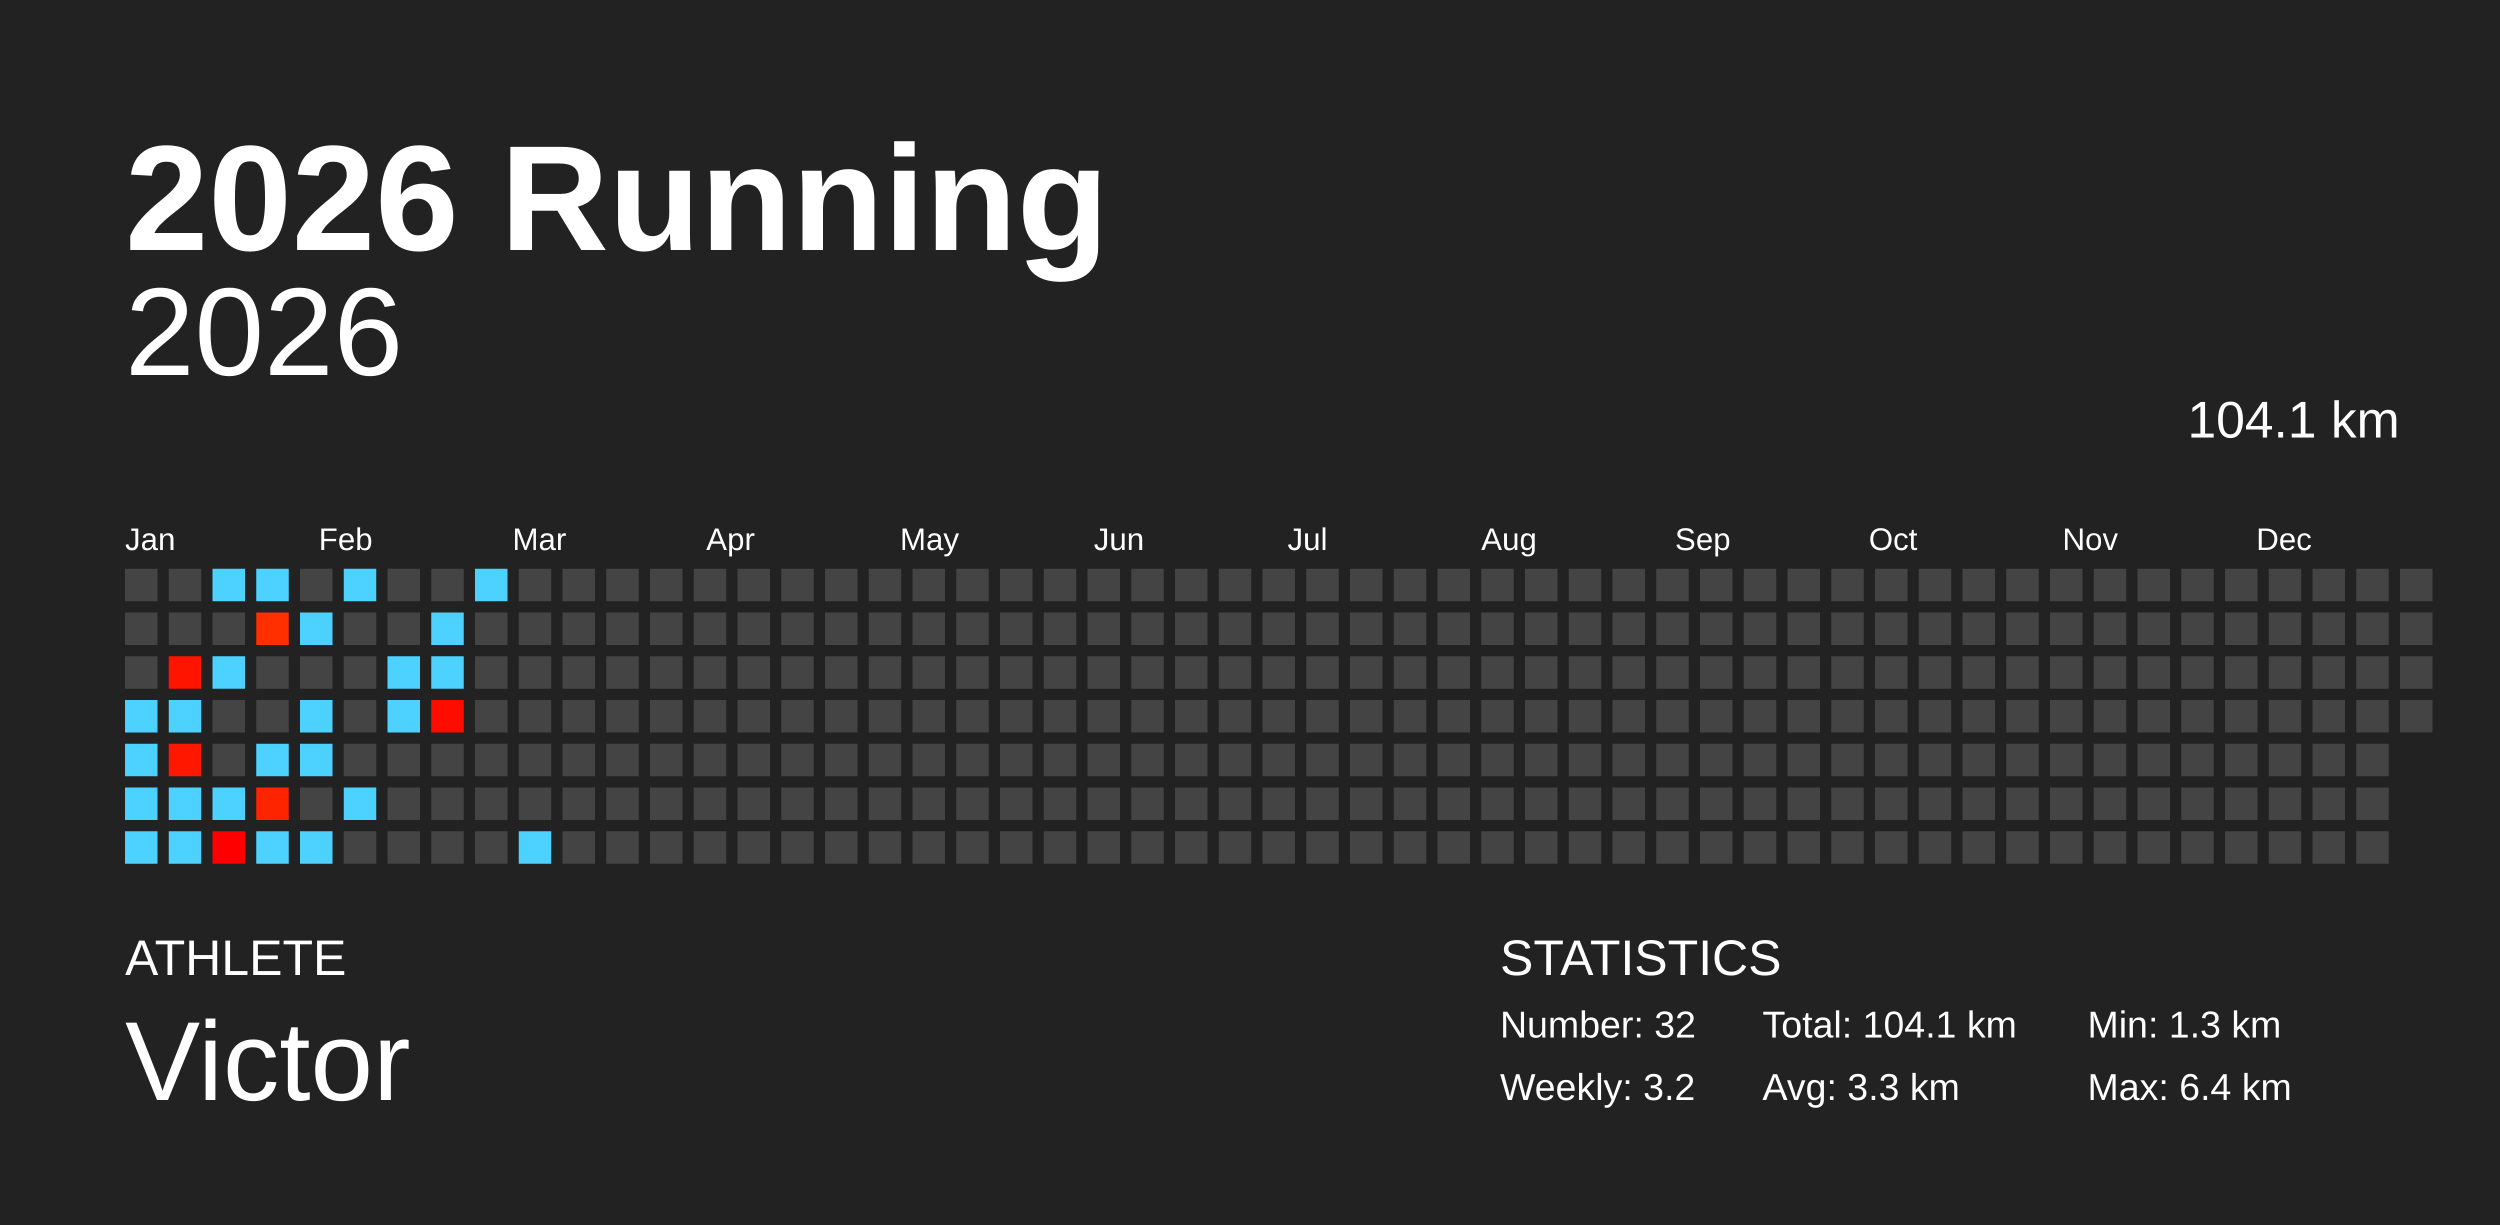
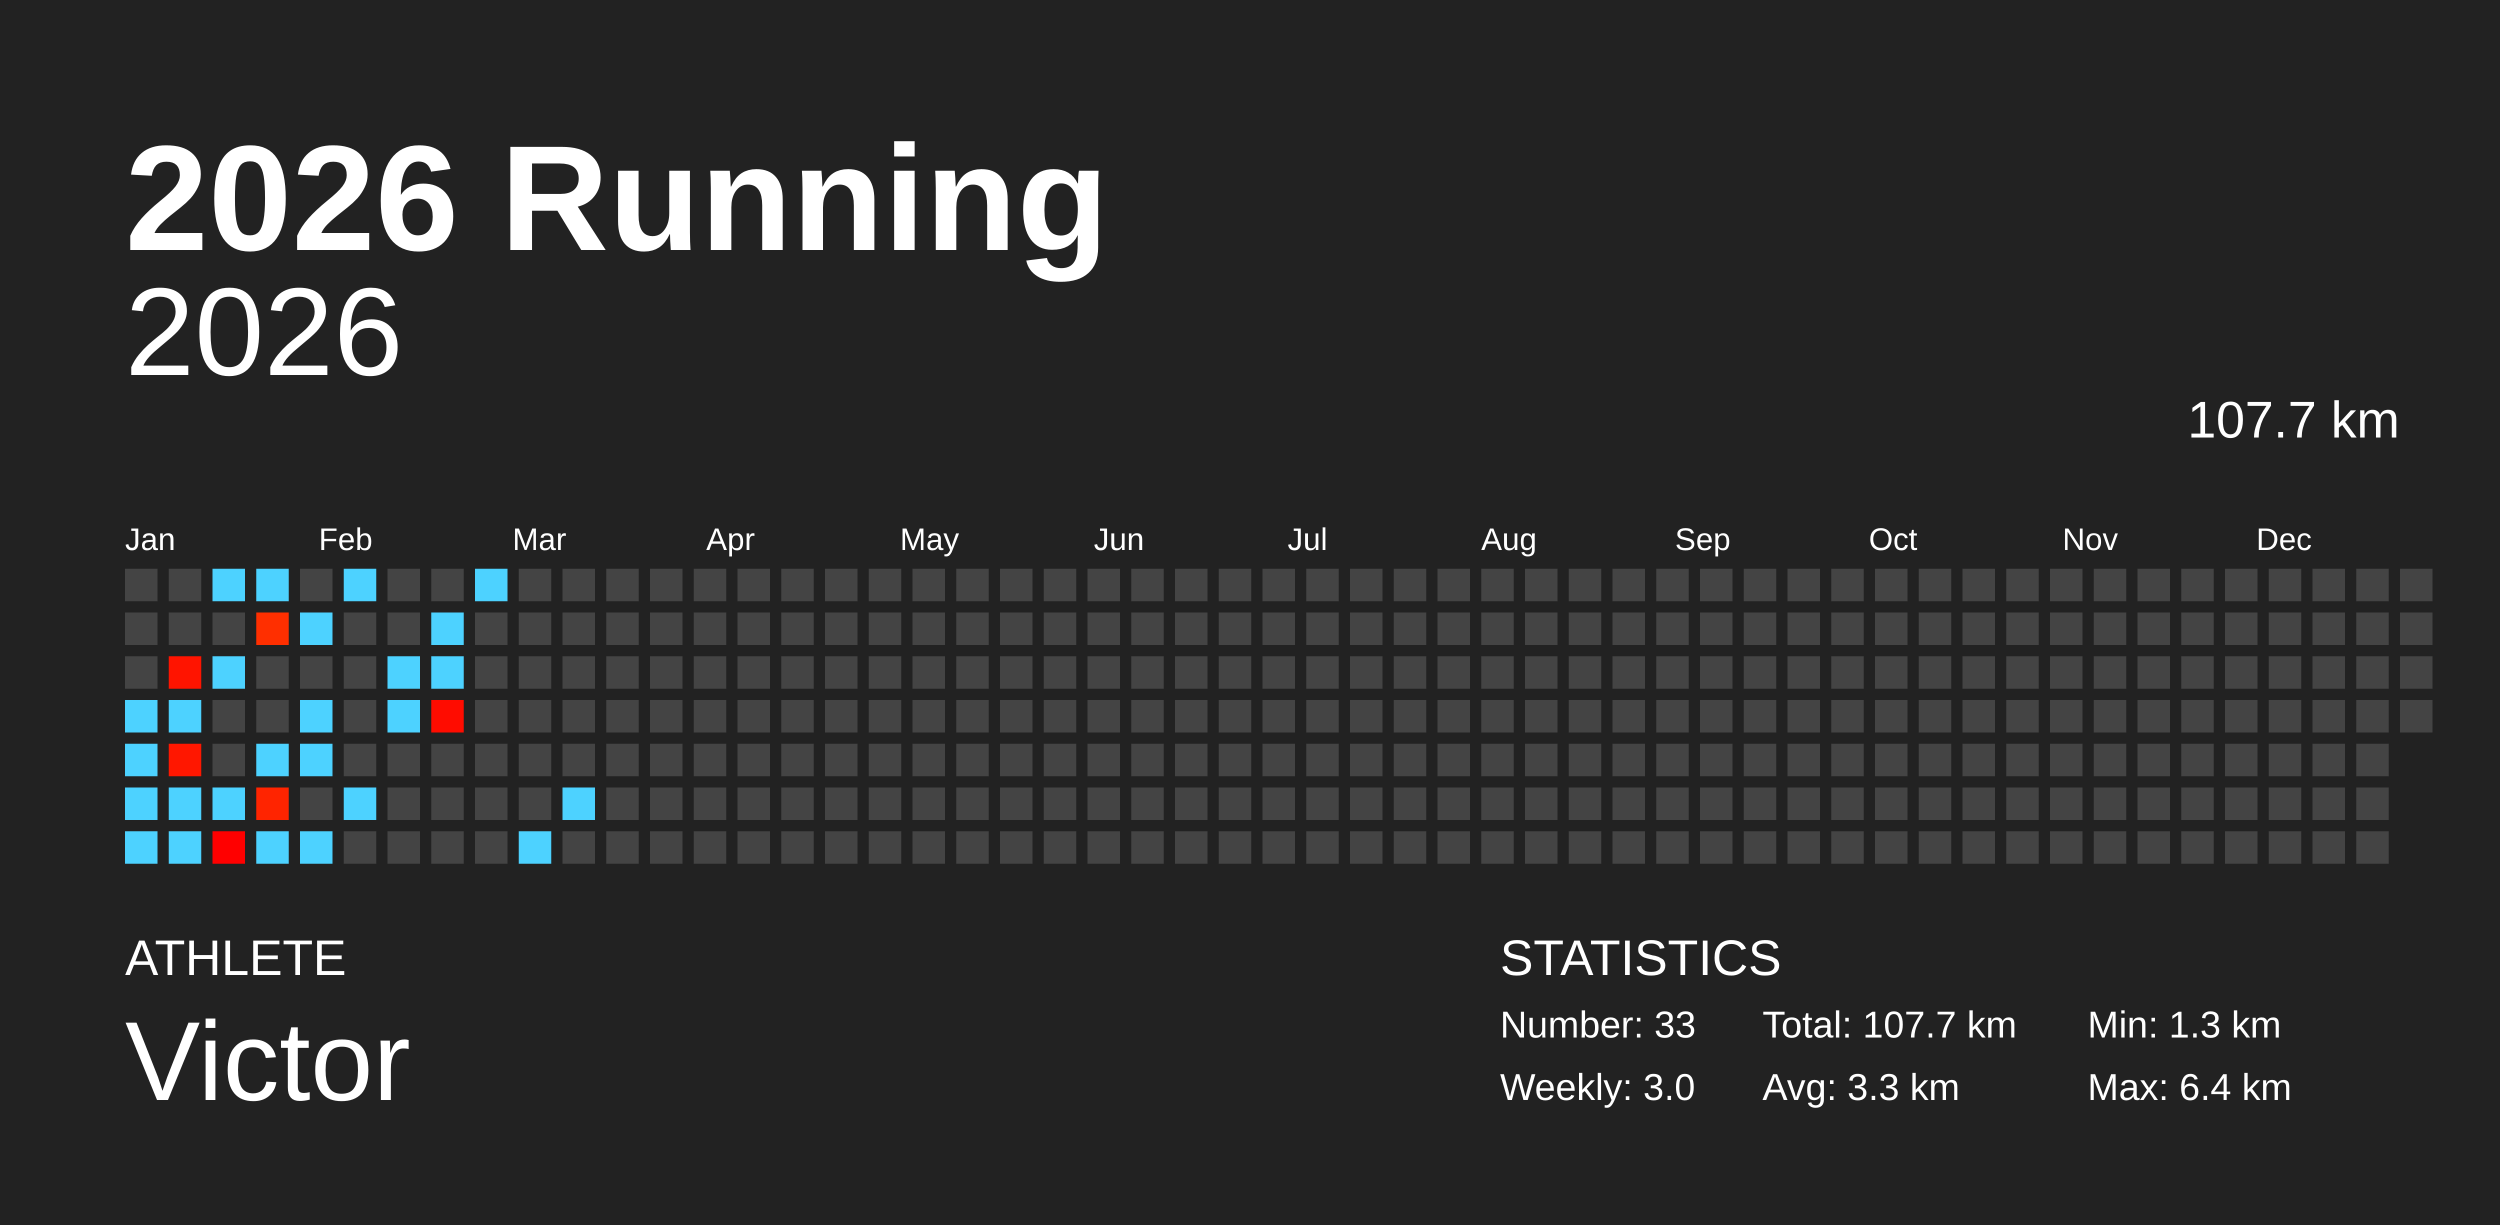
<svg xmlns="http://www.w3.org/2000/svg" baseProfile="full" height="98mm" version="1.1" viewBox="0,0,200,98" width="200mm">
  <defs />
  <rect fill="#222222" height="98" width="200" x="0" y="0" />
  <text fill="#FFFFFF" style="font-size:12px; font-family:Arial; font-weight:bold;" x="10" y="20">2026 Running</text>
  <text fill="#FFFFFF" style="font-size:4px; font-family:Arial" x="10" y="78">ATHLETE</text>
  <text fill="#FFFFFF" style="font-size:9px; font-family:Arial" x="10" y="88">Victor</text>
  <text fill="#FFFFFF" style="font-size:4px; font-family:Arial" x="120" y="78">STATISTICS</text>
-   <text fill="#FFFFFF" style="font-size:3px; font-family:Arial" x="120" y="83">Number: 32</text>
-   <text fill="#FFFFFF" style="font-size:3px; font-family:Arial" x="120" y="88">Weekly: 3.2</text>
-   <text fill="#FFFFFF" style="font-size:3px; font-family:Arial" x="141" y="83">Total: 104.1 km</text>
+   <text fill="#FFFFFF" style="font-size:3px; font-family:Arial" x="120" y="83">Number: 33</text>
+   <text fill="#FFFFFF" style="font-size:3px; font-family:Arial" x="120" y="88">Weekly: 3.0</text>
+   <text fill="#FFFFFF" style="font-size:3px; font-family:Arial" x="141" y="83">Total: 107.7 km</text>
  <text fill="#FFFFFF" style="font-size:3px; font-family:Arial" x="141" y="88">Avg: 3.3 km</text>
  <text fill="#FFFFFF" style="font-size:3px; font-family:Arial" x="167" y="83">Min: 1.3 km</text>
  <text fill="#FFFFFF" style="font-size:3px; font-family:Arial" x="167" y="88">Max: 6.4 km</text>
  <text alignment-baseline="hanging" fill="#FFFFFF" style="font-size:10.0px; font-family:Arial;" x="10" y="30">2026</text>
-   <text alignment-baseline="hanging" fill="#FFFFFF" style="font-size:4.125px; font-family:Arial;" x="175" y="35">104.1 km</text>
+   <text alignment-baseline="hanging" fill="#FFFFFF" style="font-size:4.125px; font-family:Arial;" x="175" y="35">107.7 km</text>
  <text fill="#FFFFFF" style="font-size:2.5px; font-family:Arial" x="10.0" y="44">Jan</text>
  <text fill="#FFFFFF" style="font-size:2.5px; font-family:Arial" x="25.5" y="44">Feb</text>
  <text fill="#FFFFFF" style="font-size:2.5px; font-family:Arial" x="41.0" y="44">Mar</text>
  <text fill="#FFFFFF" style="font-size:2.5px; font-family:Arial" x="56.5" y="44">Apr</text>
  <text fill="#FFFFFF" style="font-size:2.5px; font-family:Arial" x="72.0" y="44">May</text>
  <text fill="#FFFFFF" style="font-size:2.5px; font-family:Arial" x="87.5" y="44">Jun</text>
  <text fill="#FFFFFF" style="font-size:2.5px; font-family:Arial" x="103.0" y="44">Jul</text>
  <text fill="#FFFFFF" style="font-size:2.5px; font-family:Arial" x="118.5" y="44">Aug</text>
  <text fill="#FFFFFF" style="font-size:2.5px; font-family:Arial" x="134.0" y="44">Sep</text>
  <text fill="#FFFFFF" style="font-size:2.5px; font-family:Arial" x="149.5" y="44">Oct</text>
  <text fill="#FFFFFF" style="font-size:2.5px; font-family:Arial" x="165.0" y="44">Nov</text>
  <text fill="#FFFFFF" style="font-size:2.5px; font-family:Arial" x="180.5" y="44">Dec</text>
  <rect fill="#444444" height="2.6" width="2.6" x="10.0" y="45.5" />
  <rect fill="#444444" height="2.6" width="2.6" x="10.0" y="49.0" />
  <rect fill="#444444" height="2.6" width="2.6" x="10.0" y="52.5" />
  <rect fill="#4dd2ff" height="2.6" width="2.6" x="10.0" y="56.0" />
  <rect fill="#4dd2ff" height="2.6" width="2.6" x="10.0" y="59.5" />
  <rect fill="#4dd2ff" height="2.6" width="2.6" x="10.0" y="63.0" />
  <rect fill="#4dd2ff" height="2.6" width="2.6" x="10.0" y="66.5" />
  <rect fill="#444444" height="2.6" width="2.6" x="13.5" y="45.5" />
  <rect fill="#444444" height="2.6" width="2.6" x="13.5" y="49.0" />
  <rect fill="#ff1400" height="2.6" width="2.6" x="13.5" y="52.5" />
  <rect fill="#4dd2ff" height="2.6" width="2.6" x="13.5" y="56.0" />
  <rect fill="#ff1700" height="2.6" width="2.6" x="13.5" y="59.5" />
  <rect fill="#4dd2ff" height="2.6" width="2.6" x="13.5" y="63.0" />
  <rect fill="#4dd2ff" height="2.6" width="2.6" x="13.5" y="66.5" />
  <rect fill="#4dd2ff" height="2.6" width="2.6" x="17.0" y="45.5" />
  <rect fill="#444444" height="2.6" width="2.6" x="17.0" y="49.0" />
  <rect fill="#4dd2ff" height="2.6" width="2.6" x="17.0" y="52.5" />
  <rect fill="#444444" height="2.6" width="2.6" x="17.0" y="56.0" />
  <rect fill="#444444" height="2.6" width="2.6" x="17.0" y="59.5" />
  <rect fill="#4dd2ff" height="2.6" width="2.6" x="17.0" y="63.0" />
  <rect fill="#ff0000" height="2.6" width="2.6" x="17.0" y="66.5" />
  <rect fill="#4dd2ff" height="2.6" width="2.6" x="20.5" y="45.5" />
  <rect fill="#ff2f00" height="2.6" width="2.6" x="20.5" y="49.0" />
  <rect fill="#444444" height="2.6" width="2.6" x="20.5" y="52.5" />
  <rect fill="#444444" height="2.6" width="2.6" x="20.5" y="56.0" />
  <rect fill="#4dd2ff" height="2.6" width="2.6" x="20.5" y="59.5" />
  <rect fill="#ff2400" height="2.6" width="2.6" x="20.5" y="63.0" />
  <rect fill="#4dd2ff" height="2.6" width="2.6" x="20.5" y="66.5" />
  <rect fill="#444444" height="2.6" width="2.6" x="24.0" y="45.5" />
  <rect fill="#4dd2ff" height="2.6" width="2.6" x="24.0" y="49.0" />
  <rect fill="#444444" height="2.6" width="2.6" x="24.0" y="52.5" />
  <rect fill="#4dd2ff" height="2.6" width="2.6" x="24.0" y="56.0" />
  <rect fill="#4dd2ff" height="2.6" width="2.6" x="24.0" y="59.5" />
  <rect fill="#444444" height="2.6" width="2.6" x="24.0" y="63.0" />
  <rect fill="#4dd2ff" height="2.6" width="2.6" x="24.0" y="66.5" />
  <rect fill="#4dd2ff" height="2.6" width="2.6" x="27.5" y="45.5" />
  <rect fill="#444444" height="2.6" width="2.6" x="27.5" y="49.0" />
  <rect fill="#444444" height="2.6" width="2.6" x="27.5" y="52.5" />
  <rect fill="#444444" height="2.6" width="2.6" x="27.5" y="56.0" />
  <rect fill="#444444" height="2.6" width="2.6" x="27.5" y="59.5" />
  <rect fill="#4dd2ff" height="2.6" width="2.6" x="27.5" y="63.0" />
  <rect fill="#444444" height="2.6" width="2.6" x="27.5" y="66.5" />
  <rect fill="#444444" height="2.6" width="2.6" x="31.0" y="45.5" />
  <rect fill="#444444" height="2.6" width="2.6" x="31.0" y="49.0" />
  <rect fill="#4dd2ff" height="2.6" width="2.6" x="31.0" y="52.5" />
  <rect fill="#4dd2ff" height="2.6" width="2.6" x="31.0" y="56.0" />
  <rect fill="#444444" height="2.6" width="2.6" x="31.0" y="59.5" />
  <rect fill="#444444" height="2.6" width="2.6" x="31.0" y="63.0" />
  <rect fill="#444444" height="2.6" width="2.6" x="31.0" y="66.5" />
  <rect fill="#444444" height="2.6" width="2.6" x="34.5" y="45.5" />
  <rect fill="#4dd2ff" height="2.6" width="2.6" x="34.5" y="49.0" />
  <rect fill="#4dd2ff" height="2.6" width="2.6" x="34.5" y="52.5" />
  <rect fill="#ff0c00" height="2.6" width="2.6" x="34.5" y="56.0" />
  <rect fill="#444444" height="2.6" width="2.6" x="34.5" y="59.5" />
  <rect fill="#444444" height="2.6" width="2.6" x="34.5" y="63.0" />
  <rect fill="#444444" height="2.6" width="2.6" x="34.5" y="66.5" />
  <rect fill="#4dd2ff" height="2.6" width="2.6" x="38.0" y="45.5" />
  <rect fill="#444444" height="2.6" width="2.6" x="38.0" y="49.0" />
  <rect fill="#444444" height="2.6" width="2.6" x="38.0" y="52.5" />
  <rect fill="#444444" height="2.6" width="2.6" x="38.0" y="56.0" />
  <rect fill="#444444" height="2.6" width="2.6" x="38.0" y="59.5" />
  <rect fill="#444444" height="2.6" width="2.6" x="38.0" y="63.0" />
  <rect fill="#444444" height="2.6" width="2.6" x="38.0" y="66.5" />
  <rect fill="#444444" height="2.6" width="2.6" x="41.5" y="45.5" />
  <rect fill="#444444" height="2.6" width="2.6" x="41.5" y="49.0" />
  <rect fill="#444444" height="2.6" width="2.6" x="41.5" y="52.5" />
  <rect fill="#444444" height="2.6" width="2.6" x="41.5" y="56.0" />
  <rect fill="#444444" height="2.6" width="2.6" x="41.5" y="59.5" />
  <rect fill="#444444" height="2.6" width="2.6" x="41.5" y="63.0" />
  <rect fill="#4dd2ff" height="2.6" width="2.6" x="41.5" y="66.5" />
  <rect fill="#444444" height="2.6" width="2.6" x="45.0" y="45.5" />
  <rect fill="#444444" height="2.6" width="2.6" x="45.0" y="49.0" />
  <rect fill="#444444" height="2.6" width="2.6" x="45.0" y="52.5" />
  <rect fill="#444444" height="2.6" width="2.6" x="45.0" y="56.0" />
  <rect fill="#444444" height="2.6" width="2.6" x="45.0" y="59.5" />
-   <rect fill="#444444" height="2.6" width="2.6" x="45.0" y="63.0" />
+   <rect fill="#4dd2ff" height="2.6" width="2.6" x="45.0" y="63.0" />
  <rect fill="#444444" height="2.6" width="2.6" x="45.0" y="66.5" />
  <rect fill="#444444" height="2.6" width="2.6" x="48.5" y="45.5" />
  <rect fill="#444444" height="2.6" width="2.6" x="48.5" y="49.0" />
  <rect fill="#444444" height="2.6" width="2.6" x="48.5" y="52.5" />
  <rect fill="#444444" height="2.6" width="2.6" x="48.5" y="56.0" />
  <rect fill="#444444" height="2.6" width="2.6" x="48.5" y="59.5" />
  <rect fill="#444444" height="2.6" width="2.6" x="48.5" y="63.0" />
  <rect fill="#444444" height="2.6" width="2.6" x="48.5" y="66.5" />
  <rect fill="#444444" height="2.6" width="2.6" x="52.0" y="45.5" />
  <rect fill="#444444" height="2.6" width="2.6" x="52.0" y="49.0" />
  <rect fill="#444444" height="2.6" width="2.6" x="52.0" y="52.5" />
  <rect fill="#444444" height="2.6" width="2.6" x="52.0" y="56.0" />
  <rect fill="#444444" height="2.6" width="2.6" x="52.0" y="59.5" />
  <rect fill="#444444" height="2.6" width="2.6" x="52.0" y="63.0" />
  <rect fill="#444444" height="2.6" width="2.6" x="52.0" y="66.5" />
  <rect fill="#444444" height="2.6" width="2.6" x="55.5" y="45.5" />
  <rect fill="#444444" height="2.6" width="2.6" x="55.5" y="49.0" />
  <rect fill="#444444" height="2.6" width="2.6" x="55.5" y="52.5" />
  <rect fill="#444444" height="2.6" width="2.6" x="55.5" y="56.0" />
  <rect fill="#444444" height="2.6" width="2.6" x="55.5" y="59.5" />
  <rect fill="#444444" height="2.6" width="2.6" x="55.5" y="63.0" />
  <rect fill="#444444" height="2.6" width="2.6" x="55.5" y="66.5" />
  <rect fill="#444444" height="2.6" width="2.6" x="59.0" y="45.5" />
  <rect fill="#444444" height="2.6" width="2.6" x="59.0" y="49.0" />
  <rect fill="#444444" height="2.6" width="2.6" x="59.0" y="52.5" />
  <rect fill="#444444" height="2.6" width="2.6" x="59.0" y="56.0" />
  <rect fill="#444444" height="2.6" width="2.6" x="59.0" y="59.5" />
  <rect fill="#444444" height="2.6" width="2.6" x="59.0" y="63.0" />
  <rect fill="#444444" height="2.6" width="2.6" x="59.0" y="66.5" />
  <rect fill="#444444" height="2.6" width="2.6" x="62.5" y="45.5" />
  <rect fill="#444444" height="2.6" width="2.6" x="62.5" y="49.0" />
  <rect fill="#444444" height="2.6" width="2.6" x="62.5" y="52.5" />
  <rect fill="#444444" height="2.6" width="2.6" x="62.5" y="56.0" />
  <rect fill="#444444" height="2.6" width="2.6" x="62.5" y="59.5" />
  <rect fill="#444444" height="2.6" width="2.6" x="62.5" y="63.0" />
  <rect fill="#444444" height="2.6" width="2.6" x="62.5" y="66.5" />
  <rect fill="#444444" height="2.6" width="2.6" x="66.0" y="45.5" />
  <rect fill="#444444" height="2.6" width="2.6" x="66.0" y="49.0" />
  <rect fill="#444444" height="2.6" width="2.6" x="66.0" y="52.5" />
  <rect fill="#444444" height="2.6" width="2.6" x="66.0" y="56.0" />
  <rect fill="#444444" height="2.6" width="2.6" x="66.0" y="59.5" />
  <rect fill="#444444" height="2.6" width="2.6" x="66.0" y="63.0" />
  <rect fill="#444444" height="2.6" width="2.6" x="66.0" y="66.5" />
  <rect fill="#444444" height="2.6" width="2.6" x="69.5" y="45.5" />
  <rect fill="#444444" height="2.6" width="2.6" x="69.5" y="49.0" />
  <rect fill="#444444" height="2.6" width="2.6" x="69.5" y="52.5" />
  <rect fill="#444444" height="2.6" width="2.6" x="69.5" y="56.0" />
  <rect fill="#444444" height="2.6" width="2.6" x="69.5" y="59.5" />
  <rect fill="#444444" height="2.6" width="2.6" x="69.5" y="63.0" />
  <rect fill="#444444" height="2.6" width="2.6" x="69.5" y="66.5" />
  <rect fill="#444444" height="2.6" width="2.6" x="73.0" y="45.5" />
  <rect fill="#444444" height="2.6" width="2.6" x="73.0" y="49.0" />
  <rect fill="#444444" height="2.6" width="2.6" x="73.0" y="52.5" />
  <rect fill="#444444" height="2.6" width="2.6" x="73.0" y="56.0" />
  <rect fill="#444444" height="2.6" width="2.6" x="73.0" y="59.5" />
  <rect fill="#444444" height="2.6" width="2.6" x="73.0" y="63.0" />
  <rect fill="#444444" height="2.6" width="2.6" x="73.0" y="66.5" />
  <rect fill="#444444" height="2.6" width="2.6" x="76.5" y="45.5" />
  <rect fill="#444444" height="2.6" width="2.6" x="76.5" y="49.0" />
  <rect fill="#444444" height="2.6" width="2.6" x="76.5" y="52.5" />
  <rect fill="#444444" height="2.6" width="2.6" x="76.5" y="56.0" />
  <rect fill="#444444" height="2.6" width="2.6" x="76.5" y="59.5" />
  <rect fill="#444444" height="2.6" width="2.6" x="76.5" y="63.0" />
  <rect fill="#444444" height="2.6" width="2.6" x="76.5" y="66.5" />
  <rect fill="#444444" height="2.6" width="2.6" x="80.0" y="45.5" />
  <rect fill="#444444" height="2.6" width="2.6" x="80.0" y="49.0" />
  <rect fill="#444444" height="2.6" width="2.6" x="80.0" y="52.5" />
  <rect fill="#444444" height="2.6" width="2.6" x="80.0" y="56.0" />
  <rect fill="#444444" height="2.6" width="2.6" x="80.0" y="59.5" />
  <rect fill="#444444" height="2.6" width="2.6" x="80.0" y="63.0" />
  <rect fill="#444444" height="2.6" width="2.6" x="80.0" y="66.5" />
  <rect fill="#444444" height="2.6" width="2.6" x="83.5" y="45.5" />
  <rect fill="#444444" height="2.6" width="2.6" x="83.5" y="49.0" />
  <rect fill="#444444" height="2.6" width="2.6" x="83.5" y="52.5" />
  <rect fill="#444444" height="2.6" width="2.6" x="83.5" y="56.0" />
  <rect fill="#444444" height="2.6" width="2.6" x="83.5" y="59.5" />
  <rect fill="#444444" height="2.6" width="2.6" x="83.5" y="63.0" />
  <rect fill="#444444" height="2.6" width="2.6" x="83.5" y="66.5" />
  <rect fill="#444444" height="2.6" width="2.6" x="87.0" y="45.5" />
  <rect fill="#444444" height="2.6" width="2.6" x="87.0" y="49.0" />
  <rect fill="#444444" height="2.6" width="2.6" x="87.0" y="52.5" />
  <rect fill="#444444" height="2.6" width="2.6" x="87.0" y="56.0" />
  <rect fill="#444444" height="2.6" width="2.6" x="87.0" y="59.5" />
  <rect fill="#444444" height="2.6" width="2.6" x="87.0" y="63.0" />
  <rect fill="#444444" height="2.6" width="2.6" x="87.0" y="66.5" />
  <rect fill="#444444" height="2.6" width="2.6" x="90.5" y="45.5" />
  <rect fill="#444444" height="2.6" width="2.6" x="90.5" y="49.0" />
  <rect fill="#444444" height="2.6" width="2.6" x="90.5" y="52.5" />
  <rect fill="#444444" height="2.6" width="2.6" x="90.5" y="56.0" />
  <rect fill="#444444" height="2.6" width="2.6" x="90.5" y="59.5" />
  <rect fill="#444444" height="2.6" width="2.6" x="90.5" y="63.0" />
  <rect fill="#444444" height="2.6" width="2.6" x="90.5" y="66.5" />
  <rect fill="#444444" height="2.6" width="2.6" x="94.0" y="45.5" />
  <rect fill="#444444" height="2.6" width="2.6" x="94.0" y="49.0" />
  <rect fill="#444444" height="2.6" width="2.6" x="94.0" y="52.5" />
  <rect fill="#444444" height="2.6" width="2.6" x="94.0" y="56.0" />
  <rect fill="#444444" height="2.6" width="2.6" x="94.0" y="59.5" />
  <rect fill="#444444" height="2.6" width="2.6" x="94.0" y="63.0" />
  <rect fill="#444444" height="2.6" width="2.6" x="94.0" y="66.5" />
  <rect fill="#444444" height="2.6" width="2.6" x="97.5" y="45.5" />
  <rect fill="#444444" height="2.6" width="2.6" x="97.5" y="49.0" />
  <rect fill="#444444" height="2.6" width="2.6" x="97.5" y="52.5" />
  <rect fill="#444444" height="2.6" width="2.6" x="97.5" y="56.0" />
  <rect fill="#444444" height="2.6" width="2.6" x="97.5" y="59.5" />
  <rect fill="#444444" height="2.6" width="2.6" x="97.5" y="63.0" />
  <rect fill="#444444" height="2.6" width="2.6" x="97.5" y="66.5" />
  <rect fill="#444444" height="2.6" width="2.6" x="101.0" y="45.5" />
  <rect fill="#444444" height="2.6" width="2.6" x="101.0" y="49.0" />
  <rect fill="#444444" height="2.6" width="2.6" x="101.0" y="52.5" />
  <rect fill="#444444" height="2.6" width="2.6" x="101.0" y="56.0" />
  <rect fill="#444444" height="2.6" width="2.6" x="101.0" y="59.5" />
  <rect fill="#444444" height="2.6" width="2.6" x="101.0" y="63.0" />
  <rect fill="#444444" height="2.6" width="2.6" x="101.0" y="66.5" />
  <rect fill="#444444" height="2.6" width="2.6" x="104.5" y="45.5" />
  <rect fill="#444444" height="2.6" width="2.6" x="104.5" y="49.0" />
  <rect fill="#444444" height="2.6" width="2.6" x="104.5" y="52.5" />
  <rect fill="#444444" height="2.6" width="2.6" x="104.5" y="56.0" />
  <rect fill="#444444" height="2.6" width="2.6" x="104.5" y="59.5" />
  <rect fill="#444444" height="2.6" width="2.6" x="104.5" y="63.0" />
  <rect fill="#444444" height="2.6" width="2.6" x="104.5" y="66.5" />
  <rect fill="#444444" height="2.6" width="2.6" x="108.0" y="45.5" />
  <rect fill="#444444" height="2.6" width="2.6" x="108.0" y="49.0" />
  <rect fill="#444444" height="2.6" width="2.6" x="108.0" y="52.5" />
  <rect fill="#444444" height="2.6" width="2.6" x="108.0" y="56.0" />
  <rect fill="#444444" height="2.6" width="2.6" x="108.0" y="59.5" />
  <rect fill="#444444" height="2.6" width="2.6" x="108.0" y="63.0" />
  <rect fill="#444444" height="2.6" width="2.6" x="108.0" y="66.5" />
  <rect fill="#444444" height="2.6" width="2.6" x="111.5" y="45.5" />
  <rect fill="#444444" height="2.6" width="2.6" x="111.5" y="49.0" />
  <rect fill="#444444" height="2.6" width="2.6" x="111.5" y="52.5" />
  <rect fill="#444444" height="2.6" width="2.6" x="111.5" y="56.0" />
  <rect fill="#444444" height="2.6" width="2.6" x="111.5" y="59.5" />
  <rect fill="#444444" height="2.6" width="2.6" x="111.5" y="63.0" />
  <rect fill="#444444" height="2.6" width="2.6" x="111.5" y="66.5" />
  <rect fill="#444444" height="2.6" width="2.6" x="115.0" y="45.5" />
  <rect fill="#444444" height="2.6" width="2.6" x="115.0" y="49.0" />
  <rect fill="#444444" height="2.6" width="2.6" x="115.0" y="52.5" />
  <rect fill="#444444" height="2.6" width="2.6" x="115.0" y="56.0" />
  <rect fill="#444444" height="2.6" width="2.6" x="115.0" y="59.5" />
  <rect fill="#444444" height="2.6" width="2.6" x="115.0" y="63.0" />
  <rect fill="#444444" height="2.6" width="2.6" x="115.0" y="66.5" />
  <rect fill="#444444" height="2.6" width="2.6" x="118.5" y="45.5" />
  <rect fill="#444444" height="2.6" width="2.6" x="118.5" y="49.0" />
  <rect fill="#444444" height="2.6" width="2.6" x="118.5" y="52.5" />
  <rect fill="#444444" height="2.6" width="2.6" x="118.5" y="56.0" />
  <rect fill="#444444" height="2.6" width="2.6" x="118.5" y="59.5" />
  <rect fill="#444444" height="2.6" width="2.6" x="118.5" y="63.0" />
  <rect fill="#444444" height="2.6" width="2.6" x="118.5" y="66.5" />
  <rect fill="#444444" height="2.6" width="2.6" x="122.0" y="45.5" />
  <rect fill="#444444" height="2.6" width="2.6" x="122.0" y="49.0" />
  <rect fill="#444444" height="2.6" width="2.6" x="122.0" y="52.5" />
  <rect fill="#444444" height="2.6" width="2.6" x="122.0" y="56.0" />
  <rect fill="#444444" height="2.6" width="2.6" x="122.0" y="59.5" />
  <rect fill="#444444" height="2.6" width="2.6" x="122.0" y="63.0" />
  <rect fill="#444444" height="2.6" width="2.6" x="122.0" y="66.5" />
  <rect fill="#444444" height="2.6" width="2.6" x="125.5" y="45.5" />
  <rect fill="#444444" height="2.6" width="2.6" x="125.5" y="49.0" />
  <rect fill="#444444" height="2.6" width="2.6" x="125.5" y="52.5" />
  <rect fill="#444444" height="2.6" width="2.6" x="125.5" y="56.0" />
  <rect fill="#444444" height="2.6" width="2.6" x="125.5" y="59.5" />
  <rect fill="#444444" height="2.6" width="2.6" x="125.5" y="63.0" />
  <rect fill="#444444" height="2.6" width="2.6" x="125.5" y="66.5" />
  <rect fill="#444444" height="2.6" width="2.6" x="129.0" y="45.5" />
  <rect fill="#444444" height="2.6" width="2.6" x="129.0" y="49.0" />
  <rect fill="#444444" height="2.6" width="2.6" x="129.0" y="52.5" />
  <rect fill="#444444" height="2.6" width="2.6" x="129.0" y="56.0" />
  <rect fill="#444444" height="2.6" width="2.6" x="129.0" y="59.5" />
  <rect fill="#444444" height="2.6" width="2.6" x="129.0" y="63.0" />
  <rect fill="#444444" height="2.6" width="2.6" x="129.0" y="66.5" />
  <rect fill="#444444" height="2.6" width="2.6" x="132.5" y="45.5" />
  <rect fill="#444444" height="2.6" width="2.6" x="132.5" y="49.0" />
  <rect fill="#444444" height="2.6" width="2.6" x="132.5" y="52.5" />
  <rect fill="#444444" height="2.6" width="2.6" x="132.5" y="56.0" />
  <rect fill="#444444" height="2.6" width="2.6" x="132.5" y="59.5" />
  <rect fill="#444444" height="2.6" width="2.6" x="132.5" y="63.0" />
  <rect fill="#444444" height="2.6" width="2.6" x="132.5" y="66.5" />
  <rect fill="#444444" height="2.6" width="2.6" x="136.0" y="45.5" />
  <rect fill="#444444" height="2.6" width="2.6" x="136.0" y="49.0" />
  <rect fill="#444444" height="2.6" width="2.6" x="136.0" y="52.5" />
  <rect fill="#444444" height="2.6" width="2.6" x="136.0" y="56.0" />
  <rect fill="#444444" height="2.6" width="2.6" x="136.0" y="59.5" />
  <rect fill="#444444" height="2.6" width="2.6" x="136.0" y="63.0" />
  <rect fill="#444444" height="2.6" width="2.6" x="136.0" y="66.5" />
  <rect fill="#444444" height="2.6" width="2.6" x="139.5" y="45.5" />
  <rect fill="#444444" height="2.6" width="2.6" x="139.5" y="49.0" />
  <rect fill="#444444" height="2.6" width="2.6" x="139.5" y="52.5" />
  <rect fill="#444444" height="2.6" width="2.6" x="139.5" y="56.0" />
  <rect fill="#444444" height="2.6" width="2.6" x="139.5" y="59.5" />
  <rect fill="#444444" height="2.6" width="2.6" x="139.5" y="63.0" />
  <rect fill="#444444" height="2.6" width="2.6" x="139.5" y="66.5" />
  <rect fill="#444444" height="2.6" width="2.6" x="143.0" y="45.5" />
  <rect fill="#444444" height="2.6" width="2.6" x="143.0" y="49.0" />
  <rect fill="#444444" height="2.6" width="2.6" x="143.0" y="52.5" />
  <rect fill="#444444" height="2.6" width="2.6" x="143.0" y="56.0" />
  <rect fill="#444444" height="2.6" width="2.6" x="143.0" y="59.5" />
  <rect fill="#444444" height="2.6" width="2.6" x="143.0" y="63.0" />
  <rect fill="#444444" height="2.6" width="2.6" x="143.0" y="66.5" />
  <rect fill="#444444" height="2.6" width="2.6" x="146.5" y="45.5" />
  <rect fill="#444444" height="2.6" width="2.6" x="146.5" y="49.0" />
  <rect fill="#444444" height="2.6" width="2.6" x="146.5" y="52.5" />
  <rect fill="#444444" height="2.6" width="2.6" x="146.5" y="56.0" />
  <rect fill="#444444" height="2.6" width="2.6" x="146.5" y="59.5" />
  <rect fill="#444444" height="2.6" width="2.6" x="146.5" y="63.0" />
  <rect fill="#444444" height="2.6" width="2.6" x="146.5" y="66.5" />
  <rect fill="#444444" height="2.6" width="2.6" x="150.0" y="45.5" />
  <rect fill="#444444" height="2.6" width="2.6" x="150.0" y="49.0" />
  <rect fill="#444444" height="2.6" width="2.6" x="150.0" y="52.5" />
  <rect fill="#444444" height="2.6" width="2.6" x="150.0" y="56.0" />
  <rect fill="#444444" height="2.6" width="2.6" x="150.0" y="59.5" />
  <rect fill="#444444" height="2.6" width="2.6" x="150.0" y="63.0" />
  <rect fill="#444444" height="2.6" width="2.6" x="150.0" y="66.5" />
  <rect fill="#444444" height="2.6" width="2.6" x="153.5" y="45.5" />
  <rect fill="#444444" height="2.6" width="2.6" x="153.5" y="49.0" />
  <rect fill="#444444" height="2.6" width="2.6" x="153.5" y="52.5" />
  <rect fill="#444444" height="2.6" width="2.6" x="153.5" y="56.0" />
  <rect fill="#444444" height="2.6" width="2.6" x="153.5" y="59.5" />
  <rect fill="#444444" height="2.6" width="2.6" x="153.5" y="63.0" />
  <rect fill="#444444" height="2.6" width="2.6" x="153.5" y="66.5" />
  <rect fill="#444444" height="2.6" width="2.6" x="157.0" y="45.5" />
  <rect fill="#444444" height="2.6" width="2.6" x="157.0" y="49.0" />
  <rect fill="#444444" height="2.6" width="2.6" x="157.0" y="52.5" />
  <rect fill="#444444" height="2.6" width="2.6" x="157.0" y="56.0" />
  <rect fill="#444444" height="2.6" width="2.6" x="157.0" y="59.5" />
  <rect fill="#444444" height="2.6" width="2.6" x="157.0" y="63.0" />
  <rect fill="#444444" height="2.6" width="2.6" x="157.0" y="66.5" />
  <rect fill="#444444" height="2.6" width="2.6" x="160.5" y="45.5" />
  <rect fill="#444444" height="2.6" width="2.6" x="160.5" y="49.0" />
  <rect fill="#444444" height="2.6" width="2.6" x="160.5" y="52.5" />
  <rect fill="#444444" height="2.6" width="2.6" x="160.5" y="56.0" />
  <rect fill="#444444" height="2.6" width="2.6" x="160.5" y="59.5" />
  <rect fill="#444444" height="2.6" width="2.6" x="160.5" y="63.0" />
  <rect fill="#444444" height="2.6" width="2.6" x="160.5" y="66.5" />
  <rect fill="#444444" height="2.6" width="2.6" x="164.0" y="45.5" />
  <rect fill="#444444" height="2.6" width="2.6" x="164.0" y="49.0" />
  <rect fill="#444444" height="2.6" width="2.6" x="164.0" y="52.5" />
  <rect fill="#444444" height="2.6" width="2.6" x="164.0" y="56.0" />
  <rect fill="#444444" height="2.6" width="2.6" x="164.0" y="59.5" />
  <rect fill="#444444" height="2.6" width="2.6" x="164.0" y="63.0" />
  <rect fill="#444444" height="2.6" width="2.6" x="164.0" y="66.5" />
  <rect fill="#444444" height="2.6" width="2.6" x="167.5" y="45.5" />
  <rect fill="#444444" height="2.6" width="2.6" x="167.5" y="49.0" />
  <rect fill="#444444" height="2.6" width="2.6" x="167.5" y="52.5" />
  <rect fill="#444444" height="2.6" width="2.6" x="167.5" y="56.0" />
  <rect fill="#444444" height="2.6" width="2.6" x="167.5" y="59.5" />
  <rect fill="#444444" height="2.6" width="2.6" x="167.5" y="63.0" />
  <rect fill="#444444" height="2.6" width="2.6" x="167.5" y="66.5" />
  <rect fill="#444444" height="2.6" width="2.6" x="171.0" y="45.5" />
  <rect fill="#444444" height="2.6" width="2.6" x="171.0" y="49.0" />
  <rect fill="#444444" height="2.6" width="2.6" x="171.0" y="52.5" />
  <rect fill="#444444" height="2.6" width="2.6" x="171.0" y="56.0" />
  <rect fill="#444444" height="2.6" width="2.6" x="171.0" y="59.5" />
  <rect fill="#444444" height="2.6" width="2.6" x="171.0" y="63.0" />
  <rect fill="#444444" height="2.6" width="2.6" x="171.0" y="66.5" />
  <rect fill="#444444" height="2.6" width="2.6" x="174.5" y="45.5" />
  <rect fill="#444444" height="2.6" width="2.6" x="174.5" y="49.0" />
  <rect fill="#444444" height="2.6" width="2.6" x="174.5" y="52.5" />
  <rect fill="#444444" height="2.6" width="2.6" x="174.5" y="56.0" />
  <rect fill="#444444" height="2.6" width="2.6" x="174.5" y="59.5" />
  <rect fill="#444444" height="2.6" width="2.6" x="174.5" y="63.0" />
  <rect fill="#444444" height="2.6" width="2.6" x="174.5" y="66.5" />
  <rect fill="#444444" height="2.6" width="2.6" x="178.0" y="45.5" />
  <rect fill="#444444" height="2.6" width="2.6" x="178.0" y="49.0" />
  <rect fill="#444444" height="2.6" width="2.6" x="178.0" y="52.5" />
  <rect fill="#444444" height="2.6" width="2.6" x="178.0" y="56.0" />
  <rect fill="#444444" height="2.6" width="2.6" x="178.0" y="59.5" />
  <rect fill="#444444" height="2.6" width="2.6" x="178.0" y="63.0" />
  <rect fill="#444444" height="2.6" width="2.6" x="178.0" y="66.5" />
  <rect fill="#444444" height="2.6" width="2.6" x="181.5" y="45.5" />
  <rect fill="#444444" height="2.6" width="2.6" x="181.5" y="49.0" />
  <rect fill="#444444" height="2.6" width="2.6" x="181.5" y="52.5" />
  <rect fill="#444444" height="2.6" width="2.6" x="181.5" y="56.0" />
  <rect fill="#444444" height="2.6" width="2.6" x="181.5" y="59.5" />
  <rect fill="#444444" height="2.6" width="2.6" x="181.5" y="63.0" />
  <rect fill="#444444" height="2.6" width="2.6" x="181.5" y="66.5" />
  <rect fill="#444444" height="2.6" width="2.6" x="185.0" y="45.5" />
  <rect fill="#444444" height="2.6" width="2.6" x="185.0" y="49.0" />
  <rect fill="#444444" height="2.6" width="2.6" x="185.0" y="52.5" />
  <rect fill="#444444" height="2.6" width="2.6" x="185.0" y="56.0" />
  <rect fill="#444444" height="2.6" width="2.6" x="185.0" y="59.5" />
  <rect fill="#444444" height="2.6" width="2.6" x="185.0" y="63.0" />
  <rect fill="#444444" height="2.6" width="2.6" x="185.0" y="66.5" />
  <rect fill="#444444" height="2.6" width="2.6" x="188.5" y="45.5" />
  <rect fill="#444444" height="2.6" width="2.6" x="188.5" y="49.0" />
  <rect fill="#444444" height="2.6" width="2.6" x="188.5" y="52.5" />
  <rect fill="#444444" height="2.6" width="2.6" x="188.5" y="56.0" />
  <rect fill="#444444" height="2.6" width="2.6" x="188.5" y="59.5" />
  <rect fill="#444444" height="2.6" width="2.6" x="188.5" y="63.0" />
  <rect fill="#444444" height="2.6" width="2.6" x="188.5" y="66.5" />
  <rect fill="#444444" height="2.6" width="2.6" x="192.0" y="45.5" />
  <rect fill="#444444" height="2.6" width="2.6" x="192.0" y="49.0" />
  <rect fill="#444444" height="2.6" width="2.6" x="192.0" y="52.5" />
  <rect fill="#444444" height="2.6" width="2.6" x="192.0" y="56.0" />
</svg>
